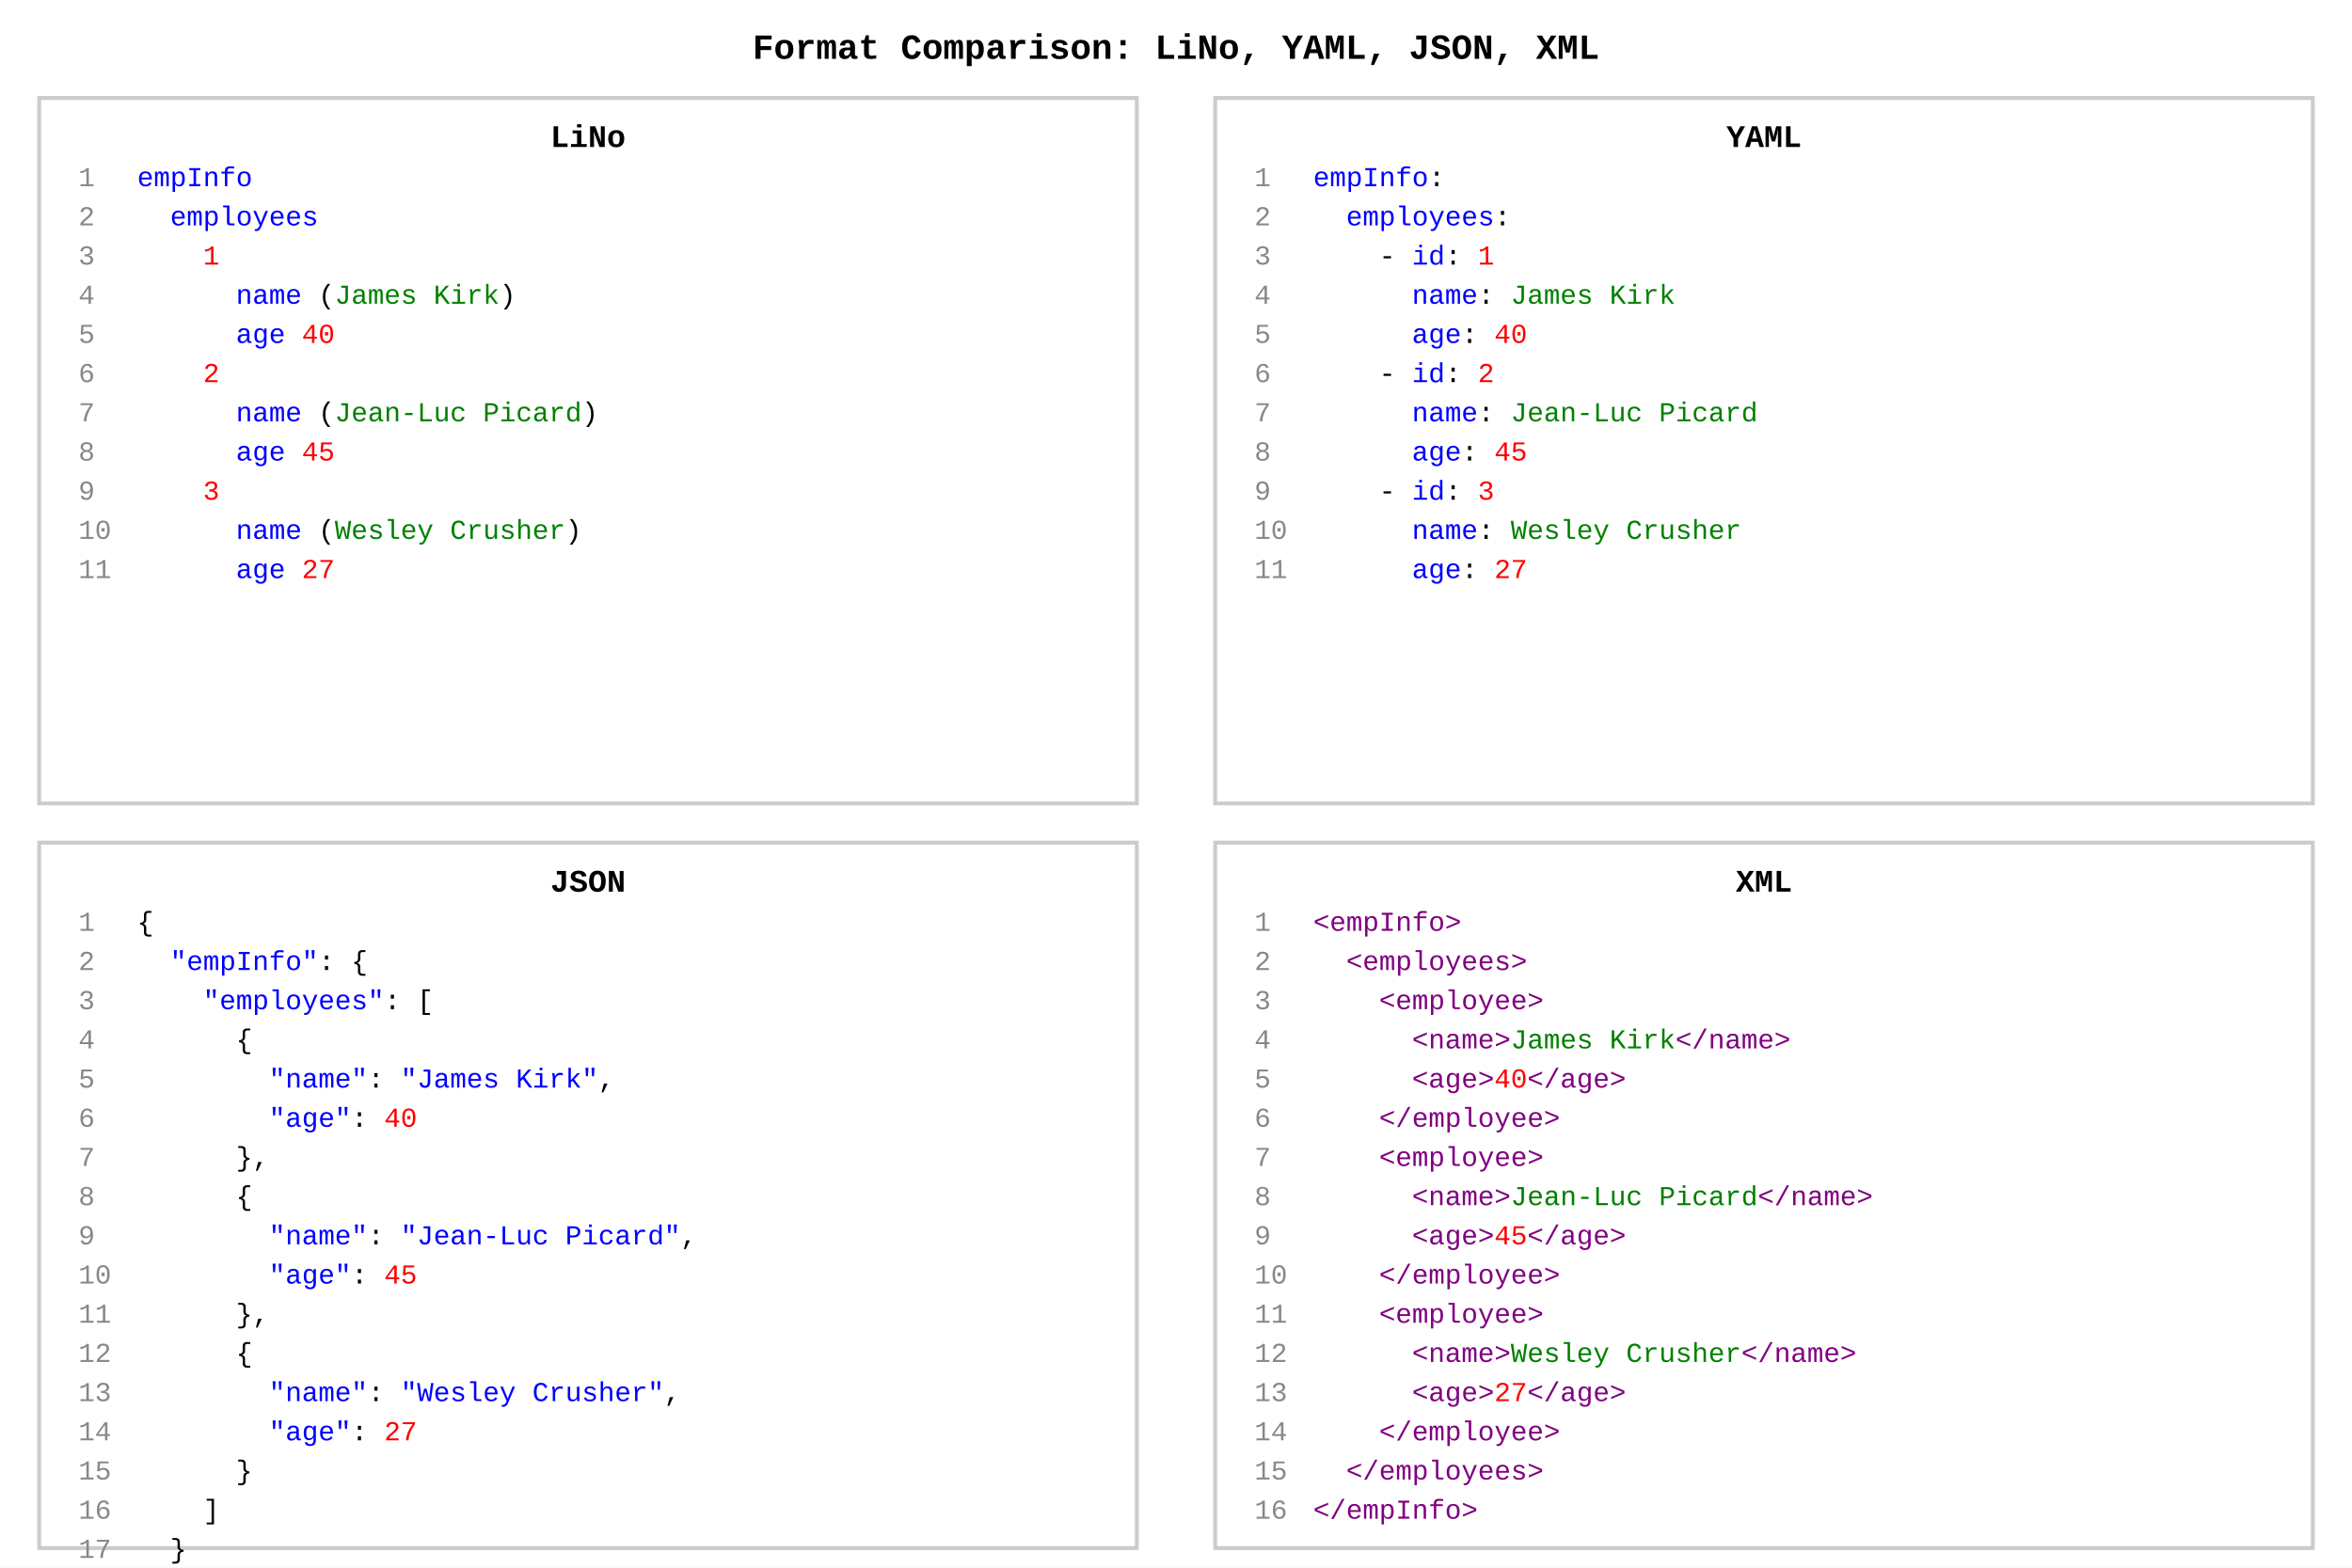
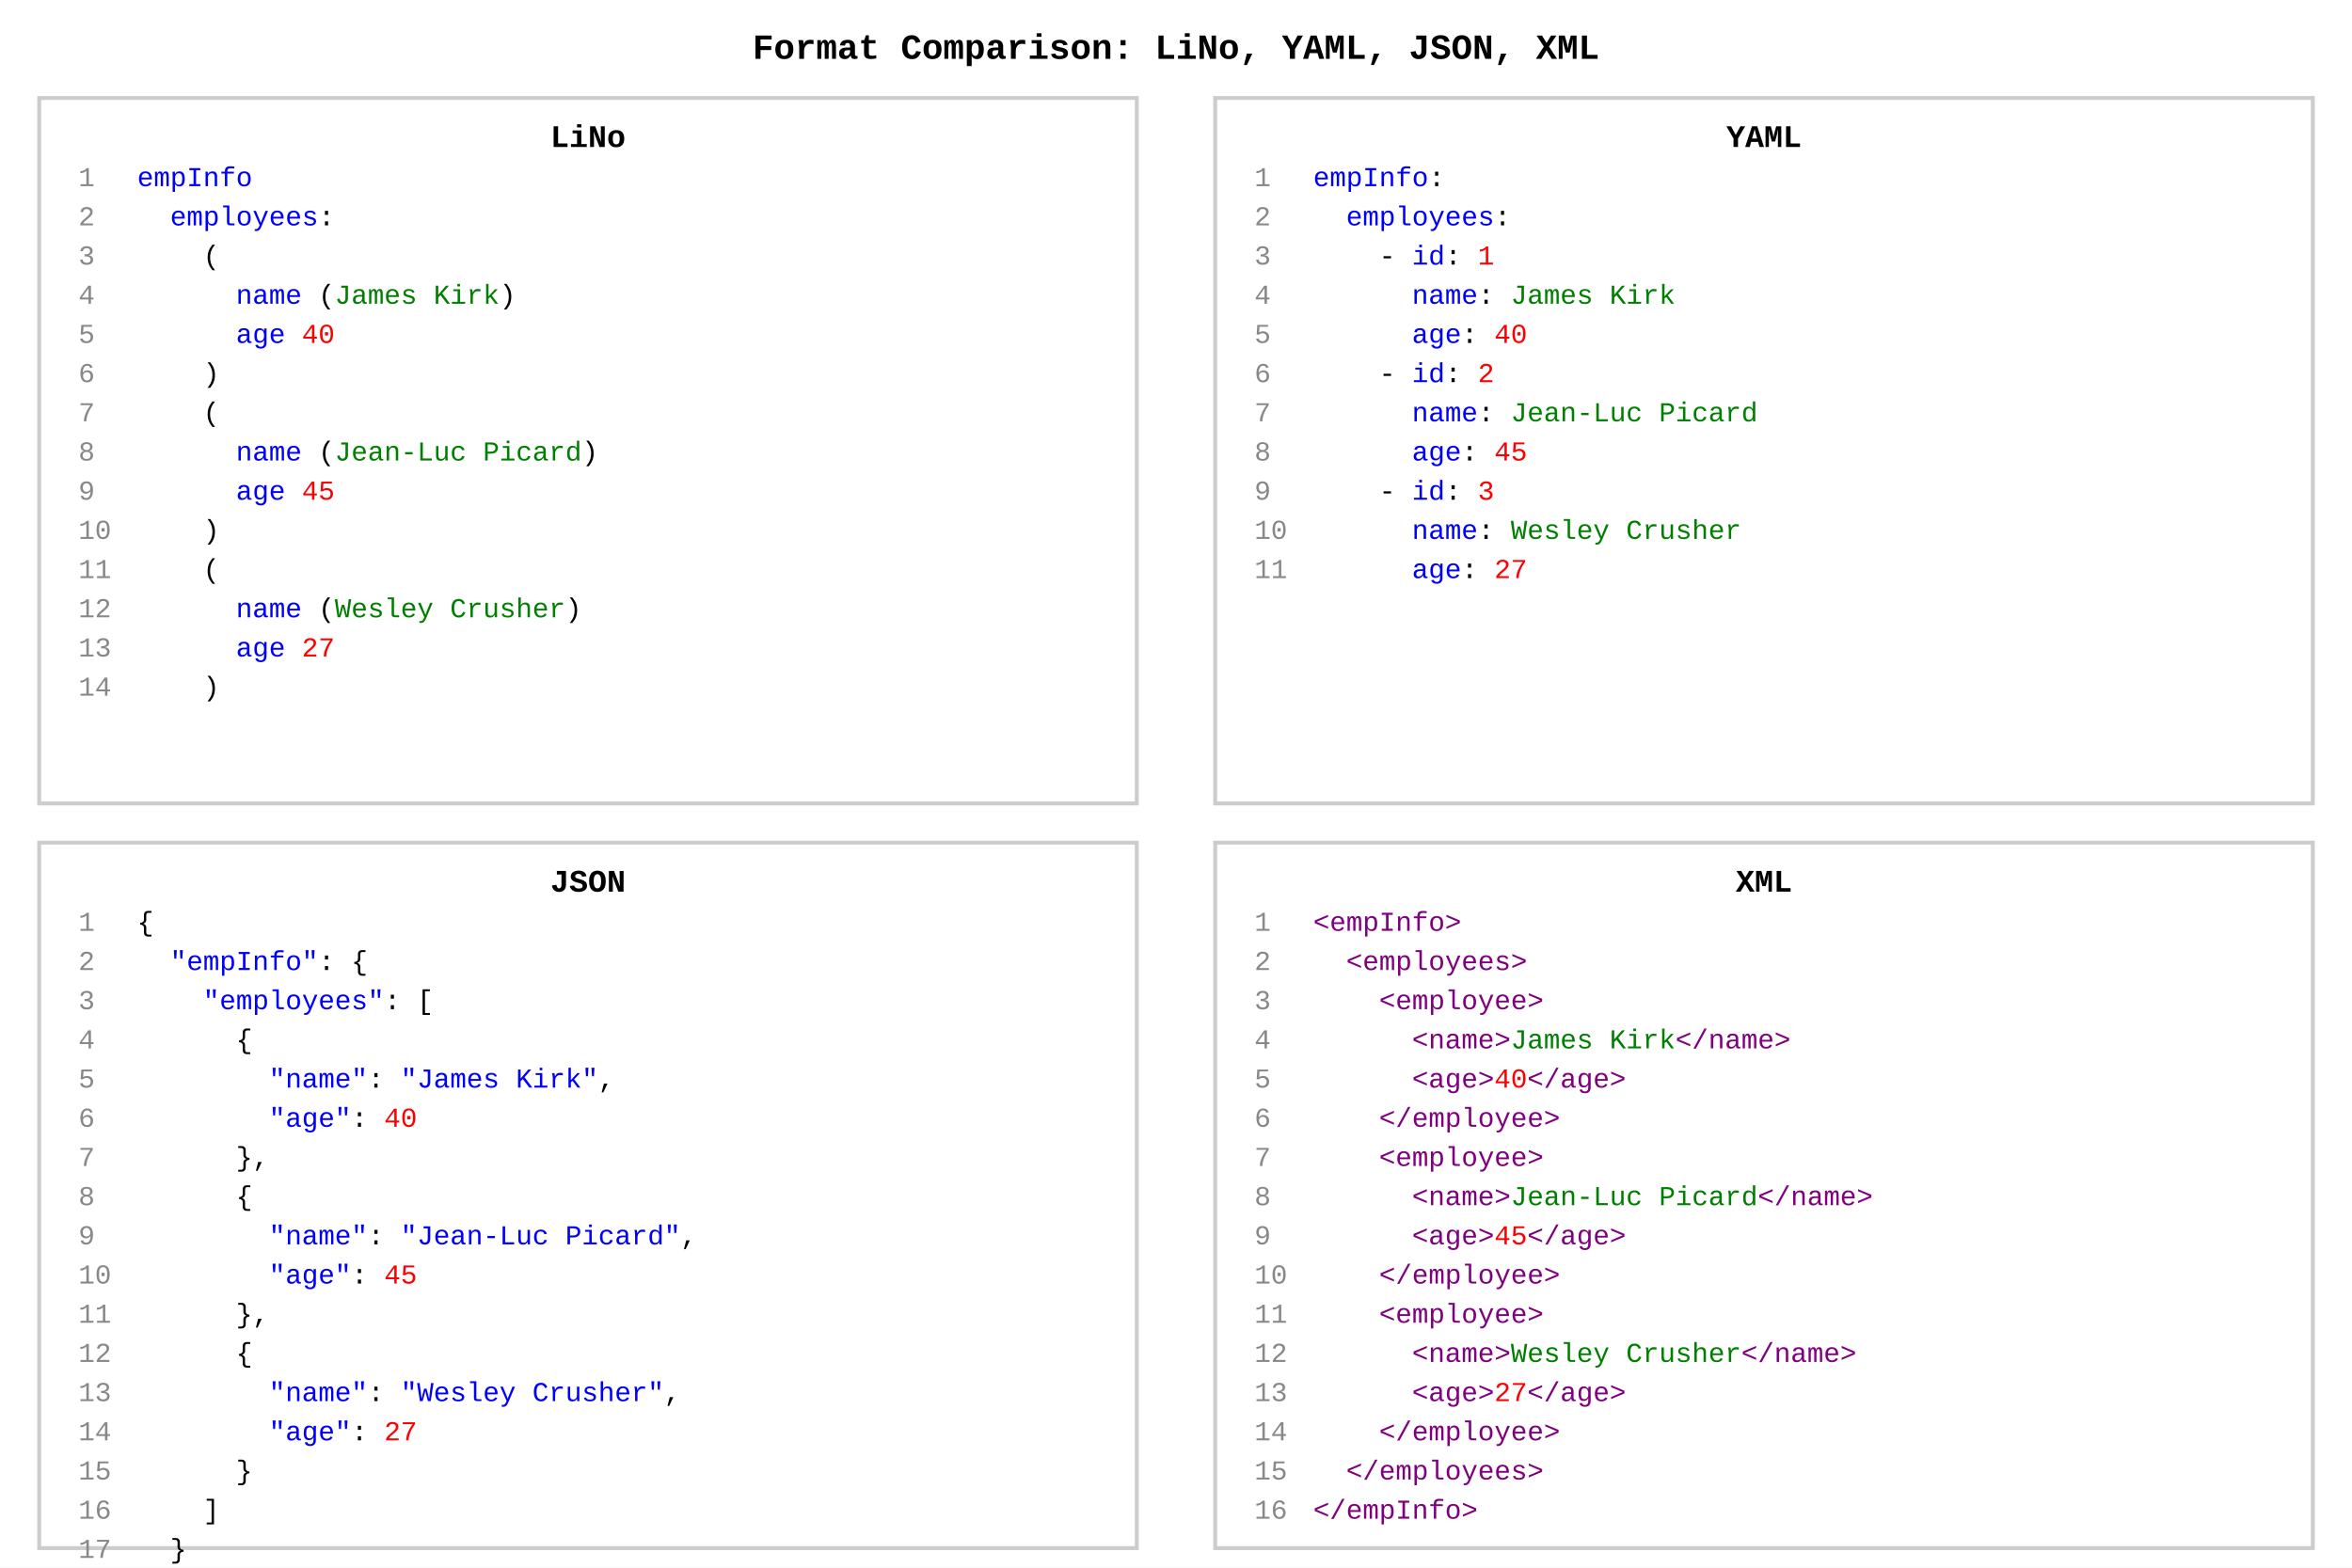
<svg xmlns="http://www.w3.org/2000/svg" viewBox="0 0 1200 800" style="font-family: 'Courier New', monospace; font-size: 14px;">
  <defs>
    <style>
      .title { font-size: 18px; font-weight: bold; fill: #000000; }
      .format-title { font-size: 16px; font-weight: bold; fill: #000000; }
      .line-number { fill: #888888; }
      .border { fill: none; stroke: #cccccc; stroke-width: 2; }
      .bg { fill: #ffffff; }
    </style>
  </defs>
  <rect x="0" y="0" width="1200" height="800" class="bg" />
  <text x="600" y="30" text-anchor="middle" class="title">Format Comparison: LiNo, YAML, JSON, XML</text>
  <rect x="20" y="50" width="560" height="360" class="border" />
  <text x="300" y="75" text-anchor="middle" class="format-title">LiNo</text>
  <text class="line-number">
    <tspan x="40" y="95">1</tspan>
  </text>
  <text xml:space="preserve">
    <tspan x="70" y="95" fill="#0000ff">empInfo</tspan>
  </text>
  <text class="line-number">
    <tspan x="40" y="115">2</tspan>
  </text>
  <text xml:space="preserve">
    <tspan x="70" y="115" fill="#000000">  </tspan>
    <tspan x="86.8" y="115" fill="#0000ff">employees</tspan>
+     <tspan x="162.4" y="115" fill="#000000">:</tspan>
  </text>
  <text class="line-number">
    <tspan x="40" y="135">3</tspan>
  </text>
  <text xml:space="preserve">
    <tspan x="70" y="135" fill="#000000">    </tspan>
-     <tspan x="103.6" y="135" fill="#ff0000">1</tspan>
+     <tspan x="103.6" y="135" fill="#000000">(</tspan>
  </text>
  <text class="line-number">
    <tspan x="40" y="155">4</tspan>
  </text>
  <text xml:space="preserve">
    <tspan x="70" y="155" fill="#000000">      </tspan>
    <tspan x="120.4" y="155" fill="#0000ff">name</tspan>
    <tspan x="154.0" y="155" fill="#000000"> </tspan>
    <tspan x="162.4" y="155" fill="#000000">(</tspan>
    <tspan x="170.8" y="155" fill="#008000">James Kirk</tspan>
    <tspan x="254.8" y="155" fill="#000000">)</tspan>
  </text>
  <text class="line-number">
    <tspan x="40" y="175">5</tspan>
  </text>
  <text xml:space="preserve">
    <tspan x="70" y="175" fill="#000000">      </tspan>
    <tspan x="120.4" y="175" fill="#0000ff">age</tspan>
    <tspan x="145.6" y="175" fill="#000000"> </tspan>
    <tspan x="154" y="175" fill="#ff0000">40</tspan>
  </text>
  <text class="line-number">
    <tspan x="40" y="195">6</tspan>
  </text>
  <text xml:space="preserve">
    <tspan x="70" y="195" fill="#000000">    </tspan>
-     <tspan x="103.6" y="195" fill="#ff0000">2</tspan>
+     <tspan x="103.6" y="195" fill="#000000">)</tspan>
  </text>
  <text class="line-number">
    <tspan x="40" y="215">7</tspan>
  </text>
  <text xml:space="preserve">
-     <tspan x="70" y="215" fill="#000000">      </tspan>
-     <tspan x="120.4" y="215" fill="#0000ff">name</tspan>
-     <tspan x="154.0" y="215" fill="#000000"> </tspan>
-     <tspan x="162.4" y="215" fill="#000000">(</tspan>
-     <tspan x="170.8" y="215" fill="#008000">Jean-Luc Picard</tspan>
-     <tspan x="296.8" y="215" fill="#000000">)</tspan>
+     <tspan x="70" y="215" fill="#000000">    </tspan>
+     <tspan x="103.6" y="215" fill="#000000">(</tspan>
  </text>
  <text class="line-number">
    <tspan x="40" y="235">8</tspan>
  </text>
  <text xml:space="preserve">
    <tspan x="70" y="235" fill="#000000">      </tspan>
-     <tspan x="120.4" y="235" fill="#0000ff">age</tspan>
-     <tspan x="145.6" y="235" fill="#000000"> </tspan>
-     <tspan x="154" y="235" fill="#ff0000">45</tspan>
+     <tspan x="120.4" y="235" fill="#0000ff">name</tspan>
+     <tspan x="154.0" y="235" fill="#000000"> </tspan>
+     <tspan x="162.4" y="235" fill="#000000">(</tspan>
+     <tspan x="170.8" y="235" fill="#008000">Jean-Luc Picard</tspan>
+     <tspan x="296.8" y="235" fill="#000000">)</tspan>
  </text>
  <text class="line-number">
    <tspan x="40" y="255">9</tspan>
  </text>
  <text xml:space="preserve">
-     <tspan x="70" y="255" fill="#000000">    </tspan>
-     <tspan x="103.6" y="255" fill="#ff0000">3</tspan>
+     <tspan x="70" y="255" fill="#000000">      </tspan>
+     <tspan x="120.4" y="255" fill="#0000ff">age</tspan>
+     <tspan x="145.6" y="255" fill="#000000"> </tspan>
+     <tspan x="154" y="255" fill="#ff0000">45</tspan>
  </text>
  <text class="line-number">
    <tspan x="40" y="275">10</tspan>
  </text>
  <text xml:space="preserve">
-     <tspan x="70" y="275" fill="#000000">      </tspan>
-     <tspan x="120.4" y="275" fill="#0000ff">name</tspan>
-     <tspan x="154.0" y="275" fill="#000000"> </tspan>
-     <tspan x="162.4" y="275" fill="#000000">(</tspan>
-     <tspan x="170.8" y="275" fill="#008000">Wesley Crusher</tspan>
-     <tspan x="288.4" y="275" fill="#000000">)</tspan>
+     <tspan x="70" y="275" fill="#000000">    </tspan>
+     <tspan x="103.6" y="275" fill="#000000">)</tspan>
  </text>
  <text class="line-number">
    <tspan x="40" y="295">11</tspan>
  </text>
  <text xml:space="preserve">
-     <tspan x="70" y="295" fill="#000000">      </tspan>
-     <tspan x="120.4" y="295" fill="#0000ff">age</tspan>
-     <tspan x="145.6" y="295" fill="#000000"> </tspan>
-     <tspan x="154" y="295" fill="#ff0000">27</tspan>
+     <tspan x="70" y="295" fill="#000000">    </tspan>
+     <tspan x="103.6" y="295" fill="#000000">(</tspan>
+   </text>
+   <text class="line-number">
+     <tspan x="40" y="315">12</tspan>
+   </text>
+   <text xml:space="preserve">
+     <tspan x="70" y="315" fill="#000000">      </tspan>
+     <tspan x="120.4" y="315" fill="#0000ff">name</tspan>
+     <tspan x="154.0" y="315" fill="#000000"> </tspan>
+     <tspan x="162.4" y="315" fill="#000000">(</tspan>
+     <tspan x="170.8" y="315" fill="#008000">Wesley Crusher</tspan>
+     <tspan x="288.4" y="315" fill="#000000">)</tspan>
+   </text>
+   <text class="line-number">
+     <tspan x="40" y="335">13</tspan>
+   </text>
+   <text xml:space="preserve">
+     <tspan x="70" y="335" fill="#000000">      </tspan>
+     <tspan x="120.4" y="335" fill="#0000ff">age</tspan>
+     <tspan x="145.6" y="335" fill="#000000"> </tspan>
+     <tspan x="154" y="335" fill="#ff0000">27</tspan>
+   </text>
+   <text class="line-number">
+     <tspan x="40" y="355">14</tspan>
+   </text>
+   <text xml:space="preserve">
+     <tspan x="70" y="355" fill="#000000">    </tspan>
+     <tspan x="103.6" y="355" fill="#000000">)</tspan>
  </text>
  <rect x="620" y="50" width="560" height="360" class="border" />
  <text x="900" y="75" text-anchor="middle" class="format-title">YAML</text>
  <text class="line-number">
    <tspan x="640" y="95">1</tspan>
  </text>
  <text xml:space="preserve">
    <tspan x="670" y="95" fill="#0000ff">empInfo</tspan>
    <tspan x="728.8" y="95" fill="#000000">:</tspan>
  </text>
  <text class="line-number">
    <tspan x="640" y="115">2</tspan>
  </text>
  <text xml:space="preserve">
    <tspan x="670" y="115" fill="#000000">  </tspan>
    <tspan x="686.8" y="115" fill="#0000ff">employees</tspan>
    <tspan x="762.4" y="115" fill="#000000">:</tspan>
  </text>
  <text class="line-number">
    <tspan x="640" y="135">3</tspan>
  </text>
  <text xml:space="preserve">
    <tspan x="670" y="135" fill="#000000">    </tspan>
    <tspan x="703.6" y="135" fill="#000000">- </tspan>
    <tspan x="720.4" y="135" fill="#0000ff">id</tspan>
    <tspan x="737.2" y="135" fill="#000000">:</tspan>
    <tspan x="745.6" y="135" fill="#000000"> </tspan>
    <tspan x="754" y="135" fill="#ff0000">1</tspan>
  </text>
  <text class="line-number">
    <tspan x="640" y="155">4</tspan>
  </text>
  <text xml:space="preserve">
    <tspan x="670" y="155" fill="#000000">      </tspan>
    <tspan x="720.4" y="155" fill="#0000ff">name</tspan>
    <tspan x="754.0" y="155" fill="#000000">:</tspan>
    <tspan x="762.4" y="155" fill="#000000"> </tspan>
    <tspan x="770.8" y="155" fill="#008000">James Kirk</tspan>
  </text>
  <text class="line-number">
    <tspan x="640" y="175">5</tspan>
  </text>
  <text xml:space="preserve">
    <tspan x="670" y="175" fill="#000000">      </tspan>
    <tspan x="720.4" y="175" fill="#0000ff">age</tspan>
    <tspan x="745.6" y="175" fill="#000000">:</tspan>
    <tspan x="754.0" y="175" fill="#000000"> </tspan>
    <tspan x="762.4" y="175" fill="#ff0000">40</tspan>
  </text>
  <text class="line-number">
    <tspan x="640" y="195">6</tspan>
  </text>
  <text xml:space="preserve">
    <tspan x="670" y="195" fill="#000000">    </tspan>
    <tspan x="703.6" y="195" fill="#000000">- </tspan>
    <tspan x="720.4" y="195" fill="#0000ff">id</tspan>
    <tspan x="737.2" y="195" fill="#000000">:</tspan>
    <tspan x="745.6" y="195" fill="#000000"> </tspan>
    <tspan x="754" y="195" fill="#ff0000">2</tspan>
  </text>
  <text class="line-number">
    <tspan x="640" y="215">7</tspan>
  </text>
  <text xml:space="preserve">
    <tspan x="670" y="215" fill="#000000">      </tspan>
    <tspan x="720.4" y="215" fill="#0000ff">name</tspan>
    <tspan x="754.0" y="215" fill="#000000">:</tspan>
    <tspan x="762.4" y="215" fill="#000000"> </tspan>
    <tspan x="770.8" y="215" fill="#008000">Jean-Luc Picard</tspan>
  </text>
  <text class="line-number">
    <tspan x="640" y="235">8</tspan>
  </text>
  <text xml:space="preserve">
    <tspan x="670" y="235" fill="#000000">      </tspan>
    <tspan x="720.4" y="235" fill="#0000ff">age</tspan>
    <tspan x="745.6" y="235" fill="#000000">:</tspan>
    <tspan x="754.0" y="235" fill="#000000"> </tspan>
    <tspan x="762.4" y="235" fill="#ff0000">45</tspan>
  </text>
  <text class="line-number">
    <tspan x="640" y="255">9</tspan>
  </text>
  <text xml:space="preserve">
    <tspan x="670" y="255" fill="#000000">    </tspan>
    <tspan x="703.6" y="255" fill="#000000">- </tspan>
    <tspan x="720.4" y="255" fill="#0000ff">id</tspan>
    <tspan x="737.2" y="255" fill="#000000">:</tspan>
    <tspan x="745.6" y="255" fill="#000000"> </tspan>
    <tspan x="754" y="255" fill="#ff0000">3</tspan>
  </text>
  <text class="line-number">
    <tspan x="640" y="275">10</tspan>
  </text>
  <text xml:space="preserve">
    <tspan x="670" y="275" fill="#000000">      </tspan>
    <tspan x="720.4" y="275" fill="#0000ff">name</tspan>
    <tspan x="754.0" y="275" fill="#000000">:</tspan>
    <tspan x="762.4" y="275" fill="#000000"> </tspan>
    <tspan x="770.8" y="275" fill="#008000">Wesley Crusher</tspan>
  </text>
  <text class="line-number">
    <tspan x="640" y="295">11</tspan>
  </text>
  <text xml:space="preserve">
    <tspan x="670" y="295" fill="#000000">      </tspan>
    <tspan x="720.4" y="295" fill="#0000ff">age</tspan>
    <tspan x="745.6" y="295" fill="#000000">:</tspan>
    <tspan x="754.0" y="295" fill="#000000"> </tspan>
    <tspan x="762.4" y="295" fill="#ff0000">27</tspan>
  </text>
  <rect x="20" y="430" width="560" height="360" class="border" />
  <text x="300" y="455" text-anchor="middle" class="format-title">JSON</text>
  <text class="line-number">
    <tspan x="40" y="475">1</tspan>
  </text>
  <text xml:space="preserve">
    <tspan x="70" y="475" fill="#000000">{</tspan>
  </text>
  <text class="line-number">
    <tspan x="40" y="495">2</tspan>
  </text>
  <text xml:space="preserve">
    <tspan x="70" y="495" fill="#000000">  </tspan>
    <tspan x="86.8" y="495" fill="#0000ff">"empInfo"</tspan>
    <tspan x="162.4" y="495" fill="#000000">:</tspan>
    <tspan x="170.8" y="495" fill="#000000"> </tspan>
    <tspan x="179.2" y="495" fill="#000000">{</tspan>
  </text>
  <text class="line-number">
    <tspan x="40" y="515">3</tspan>
  </text>
  <text xml:space="preserve">
    <tspan x="70" y="515" fill="#000000">    </tspan>
    <tspan x="103.6" y="515" fill="#0000ff">"employees"</tspan>
    <tspan x="196.0" y="515" fill="#000000">:</tspan>
    <tspan x="204.4" y="515" fill="#000000"> </tspan>
    <tspan x="212.8" y="515" fill="#000000">[</tspan>
  </text>
  <text class="line-number">
    <tspan x="40" y="535">4</tspan>
  </text>
  <text xml:space="preserve">
    <tspan x="70" y="535" fill="#000000">      </tspan>
    <tspan x="120.4" y="535" fill="#000000">{</tspan>
  </text>
  <text class="line-number">
    <tspan x="40" y="555">5</tspan>
  </text>
  <text xml:space="preserve">
    <tspan x="70" y="555" fill="#000000">        </tspan>
    <tspan x="137.2" y="555" fill="#0000ff">"name"</tspan>
    <tspan x="187.6" y="555" fill="#000000">:</tspan>
    <tspan x="196.0" y="555" fill="#000000"> </tspan>
    <tspan x="204.4" y="555" fill="#0000ff">"James Kirk"</tspan>
    <tspan x="305.2" y="555" fill="#000000">,</tspan>
  </text>
  <text class="line-number">
    <tspan x="40" y="575">6</tspan>
  </text>
  <text xml:space="preserve">
    <tspan x="70" y="575" fill="#000000">        </tspan>
    <tspan x="137.2" y="575" fill="#0000ff">"age"</tspan>
    <tspan x="179.2" y="575" fill="#000000">:</tspan>
    <tspan x="187.6" y="575" fill="#000000"> </tspan>
    <tspan x="196.0" y="575" fill="#ff0000">40</tspan>
  </text>
  <text class="line-number">
    <tspan x="40" y="595">7</tspan>
  </text>
  <text xml:space="preserve">
    <tspan x="70" y="595" fill="#000000">      </tspan>
    <tspan x="120.4" y="595" fill="#000000">}</tspan>
    <tspan x="128.8" y="595" fill="#000000">,</tspan>
  </text>
  <text class="line-number">
    <tspan x="40" y="615">8</tspan>
  </text>
  <text xml:space="preserve">
    <tspan x="70" y="615" fill="#000000">      </tspan>
    <tspan x="120.4" y="615" fill="#000000">{</tspan>
  </text>
  <text class="line-number">
    <tspan x="40" y="635">9</tspan>
  </text>
  <text xml:space="preserve">
    <tspan x="70" y="635" fill="#000000">        </tspan>
    <tspan x="137.2" y="635" fill="#0000ff">"name"</tspan>
    <tspan x="187.6" y="635" fill="#000000">:</tspan>
    <tspan x="196.0" y="635" fill="#000000"> </tspan>
    <tspan x="204.4" y="635" fill="#0000ff">"Jean-Luc Picard"</tspan>
    <tspan x="347.2" y="635" fill="#000000">,</tspan>
  </text>
  <text class="line-number">
    <tspan x="40" y="655">10</tspan>
  </text>
  <text xml:space="preserve">
    <tspan x="70" y="655" fill="#000000">        </tspan>
    <tspan x="137.2" y="655" fill="#0000ff">"age"</tspan>
    <tspan x="179.2" y="655" fill="#000000">:</tspan>
    <tspan x="187.6" y="655" fill="#000000"> </tspan>
    <tspan x="196.0" y="655" fill="#ff0000">45</tspan>
  </text>
  <text class="line-number">
    <tspan x="40" y="675">11</tspan>
  </text>
  <text xml:space="preserve">
    <tspan x="70" y="675" fill="#000000">      </tspan>
    <tspan x="120.4" y="675" fill="#000000">}</tspan>
    <tspan x="128.8" y="675" fill="#000000">,</tspan>
  </text>
  <text class="line-number">
    <tspan x="40" y="695">12</tspan>
  </text>
  <text xml:space="preserve">
    <tspan x="70" y="695" fill="#000000">      </tspan>
    <tspan x="120.4" y="695" fill="#000000">{</tspan>
  </text>
  <text class="line-number">
    <tspan x="40" y="715">13</tspan>
  </text>
  <text xml:space="preserve">
    <tspan x="70" y="715" fill="#000000">        </tspan>
    <tspan x="137.2" y="715" fill="#0000ff">"name"</tspan>
    <tspan x="187.6" y="715" fill="#000000">:</tspan>
    <tspan x="196.0" y="715" fill="#000000"> </tspan>
    <tspan x="204.4" y="715" fill="#0000ff">"Wesley Crusher"</tspan>
    <tspan x="338.8" y="715" fill="#000000">,</tspan>
  </text>
  <text class="line-number">
    <tspan x="40" y="735">14</tspan>
  </text>
  <text xml:space="preserve">
    <tspan x="70" y="735" fill="#000000">        </tspan>
    <tspan x="137.2" y="735" fill="#0000ff">"age"</tspan>
    <tspan x="179.2" y="735" fill="#000000">:</tspan>
    <tspan x="187.6" y="735" fill="#000000"> </tspan>
    <tspan x="196.0" y="735" fill="#ff0000">27</tspan>
  </text>
  <text class="line-number">
    <tspan x="40" y="755">15</tspan>
  </text>
  <text xml:space="preserve">
    <tspan x="70" y="755" fill="#000000">      </tspan>
    <tspan x="120.4" y="755" fill="#000000">}</tspan>
  </text>
  <text class="line-number">
    <tspan x="40" y="775">16</tspan>
  </text>
  <text xml:space="preserve">
    <tspan x="70" y="775" fill="#000000">    </tspan>
    <tspan x="103.6" y="775" fill="#000000">]</tspan>
  </text>
  <text class="line-number">
    <tspan x="40" y="795">17</tspan>
  </text>
  <text xml:space="preserve">
    <tspan x="70" y="795" fill="#000000">  </tspan>
    <tspan x="86.8" y="795" fill="#000000">}</tspan>
  </text>
  <text class="line-number">
    <tspan x="40" y="815">18</tspan>
  </text>
  <text xml:space="preserve">
    <tspan x="70" y="815" fill="#000000">}</tspan>
  </text>
  <rect x="620" y="430" width="560" height="360" class="border" />
  <text x="900" y="455" text-anchor="middle" class="format-title">XML</text>
  <text class="line-number">
    <tspan x="640" y="475">1</tspan>
  </text>
  <text xml:space="preserve">
    <tspan x="670" y="475" fill="#800080">&lt;</tspan>
    <tspan x="678.4" y="475" fill="#800080">empInfo</tspan>
    <tspan x="737.2" y="475" fill="#800080">&gt;</tspan>
  </text>
  <text class="line-number">
    <tspan x="640" y="495">2</tspan>
  </text>
  <text xml:space="preserve">
    <tspan x="670" y="495" fill="#000000">  </tspan>
    <tspan x="686.8" y="495" fill="#800080">&lt;</tspan>
    <tspan x="695.2" y="495" fill="#800080">employees</tspan>
    <tspan x="770.8" y="495" fill="#800080">&gt;</tspan>
  </text>
  <text class="line-number">
    <tspan x="640" y="515">3</tspan>
  </text>
  <text xml:space="preserve">
    <tspan x="670" y="515" fill="#000000">    </tspan>
    <tspan x="703.6" y="515" fill="#800080">&lt;</tspan>
    <tspan x="712.0" y="515" fill="#800080">employee</tspan>
    <tspan x="779.2" y="515" fill="#800080">&gt;</tspan>
  </text>
  <text class="line-number">
    <tspan x="640" y="535">4</tspan>
  </text>
  <text xml:space="preserve">
    <tspan x="670" y="535" fill="#000000">      </tspan>
    <tspan x="720.4" y="535" fill="#800080">&lt;</tspan>
    <tspan x="728.8" y="535" fill="#800080">name</tspan>
    <tspan x="762.4" y="535" fill="#800080">&gt;</tspan>
    <tspan x="770.8" y="535" fill="#008000">James Kirk</tspan>
    <tspan x="854.8" y="535" fill="#800080">&lt;</tspan>
    <tspan x="863.2" y="535" fill="#800080">/</tspan>
    <tspan x="871.6" y="535" fill="#800080">name</tspan>
    <tspan x="905.2" y="535" fill="#800080">&gt;</tspan>
  </text>
  <text class="line-number">
    <tspan x="640" y="555">5</tspan>
  </text>
  <text xml:space="preserve">
    <tspan x="670" y="555" fill="#000000">      </tspan>
    <tspan x="720.4" y="555" fill="#800080">&lt;</tspan>
    <tspan x="728.8" y="555" fill="#800080">age</tspan>
    <tspan x="754.0" y="555" fill="#800080">&gt;</tspan>
    <tspan x="762.4" y="555" fill="#ff0000">40</tspan>
    <tspan x="779.2" y="555" fill="#800080">&lt;</tspan>
    <tspan x="787.6" y="555" fill="#800080">/</tspan>
    <tspan x="796" y="555" fill="#800080">age</tspan>
    <tspan x="821.2" y="555" fill="#800080">&gt;</tspan>
  </text>
  <text class="line-number">
    <tspan x="640" y="575">6</tspan>
  </text>
  <text xml:space="preserve">
    <tspan x="670" y="575" fill="#000000">    </tspan>
    <tspan x="703.6" y="575" fill="#800080">&lt;</tspan>
    <tspan x="712.0" y="575" fill="#800080">/</tspan>
    <tspan x="720.4" y="575" fill="#800080">employee</tspan>
    <tspan x="787.6" y="575" fill="#800080">&gt;</tspan>
  </text>
  <text class="line-number">
    <tspan x="640" y="595">7</tspan>
  </text>
  <text xml:space="preserve">
    <tspan x="670" y="595" fill="#000000">    </tspan>
    <tspan x="703.6" y="595" fill="#800080">&lt;</tspan>
    <tspan x="712.0" y="595" fill="#800080">employee</tspan>
    <tspan x="779.2" y="595" fill="#800080">&gt;</tspan>
  </text>
  <text class="line-number">
    <tspan x="640" y="615">8</tspan>
  </text>
  <text xml:space="preserve">
    <tspan x="670" y="615" fill="#000000">      </tspan>
    <tspan x="720.4" y="615" fill="#800080">&lt;</tspan>
    <tspan x="728.8" y="615" fill="#800080">name</tspan>
    <tspan x="762.4" y="615" fill="#800080">&gt;</tspan>
    <tspan x="770.8" y="615" fill="#008000">Jean-Luc Picard</tspan>
    <tspan x="896.8" y="615" fill="#800080">&lt;</tspan>
    <tspan x="905.2" y="615" fill="#800080">/</tspan>
    <tspan x="913.6" y="615" fill="#800080">name</tspan>
    <tspan x="947.2" y="615" fill="#800080">&gt;</tspan>
  </text>
  <text class="line-number">
    <tspan x="640" y="635">9</tspan>
  </text>
  <text xml:space="preserve">
    <tspan x="670" y="635" fill="#000000">      </tspan>
    <tspan x="720.4" y="635" fill="#800080">&lt;</tspan>
    <tspan x="728.8" y="635" fill="#800080">age</tspan>
    <tspan x="754.0" y="635" fill="#800080">&gt;</tspan>
    <tspan x="762.4" y="635" fill="#ff0000">45</tspan>
    <tspan x="779.2" y="635" fill="#800080">&lt;</tspan>
    <tspan x="787.6" y="635" fill="#800080">/</tspan>
    <tspan x="796" y="635" fill="#800080">age</tspan>
    <tspan x="821.2" y="635" fill="#800080">&gt;</tspan>
  </text>
  <text class="line-number">
    <tspan x="640" y="655">10</tspan>
  </text>
  <text xml:space="preserve">
    <tspan x="670" y="655" fill="#000000">    </tspan>
    <tspan x="703.6" y="655" fill="#800080">&lt;</tspan>
    <tspan x="712.0" y="655" fill="#800080">/</tspan>
    <tspan x="720.4" y="655" fill="#800080">employee</tspan>
    <tspan x="787.6" y="655" fill="#800080">&gt;</tspan>
  </text>
  <text class="line-number">
    <tspan x="640" y="675">11</tspan>
  </text>
  <text xml:space="preserve">
    <tspan x="670" y="675" fill="#000000">    </tspan>
    <tspan x="703.6" y="675" fill="#800080">&lt;</tspan>
    <tspan x="712.0" y="675" fill="#800080">employee</tspan>
    <tspan x="779.2" y="675" fill="#800080">&gt;</tspan>
  </text>
  <text class="line-number">
    <tspan x="640" y="695">12</tspan>
  </text>
  <text xml:space="preserve">
    <tspan x="670" y="695" fill="#000000">      </tspan>
    <tspan x="720.4" y="695" fill="#800080">&lt;</tspan>
    <tspan x="728.8" y="695" fill="#800080">name</tspan>
    <tspan x="762.4" y="695" fill="#800080">&gt;</tspan>
    <tspan x="770.8" y="695" fill="#008000">Wesley Crusher</tspan>
    <tspan x="888.4" y="695" fill="#800080">&lt;</tspan>
    <tspan x="896.8" y="695" fill="#800080">/</tspan>
    <tspan x="905.2" y="695" fill="#800080">name</tspan>
    <tspan x="938.8" y="695" fill="#800080">&gt;</tspan>
  </text>
  <text class="line-number">
    <tspan x="640" y="715">13</tspan>
  </text>
  <text xml:space="preserve">
    <tspan x="670" y="715" fill="#000000">      </tspan>
    <tspan x="720.4" y="715" fill="#800080">&lt;</tspan>
    <tspan x="728.8" y="715" fill="#800080">age</tspan>
    <tspan x="754.0" y="715" fill="#800080">&gt;</tspan>
    <tspan x="762.4" y="715" fill="#ff0000">27</tspan>
    <tspan x="779.2" y="715" fill="#800080">&lt;</tspan>
    <tspan x="787.6" y="715" fill="#800080">/</tspan>
    <tspan x="796" y="715" fill="#800080">age</tspan>
    <tspan x="821.2" y="715" fill="#800080">&gt;</tspan>
  </text>
  <text class="line-number">
    <tspan x="640" y="735">14</tspan>
  </text>
  <text xml:space="preserve">
    <tspan x="670" y="735" fill="#000000">    </tspan>
    <tspan x="703.6" y="735" fill="#800080">&lt;</tspan>
    <tspan x="712.0" y="735" fill="#800080">/</tspan>
    <tspan x="720.4" y="735" fill="#800080">employee</tspan>
    <tspan x="787.6" y="735" fill="#800080">&gt;</tspan>
  </text>
  <text class="line-number">
    <tspan x="640" y="755">15</tspan>
  </text>
  <text xml:space="preserve">
    <tspan x="670" y="755" fill="#000000">  </tspan>
    <tspan x="686.8" y="755" fill="#800080">&lt;</tspan>
    <tspan x="695.2" y="755" fill="#800080">/</tspan>
    <tspan x="703.6" y="755" fill="#800080">employees</tspan>
    <tspan x="779.2" y="755" fill="#800080">&gt;</tspan>
  </text>
  <text class="line-number">
    <tspan x="640" y="775">16</tspan>
  </text>
  <text xml:space="preserve">
    <tspan x="670" y="775" fill="#800080">&lt;</tspan>
    <tspan x="678.4" y="775" fill="#800080">/</tspan>
    <tspan x="686.8" y="775" fill="#800080">empInfo</tspan>
    <tspan x="745.6" y="775" fill="#800080">&gt;</tspan>
  </text>
</svg>
